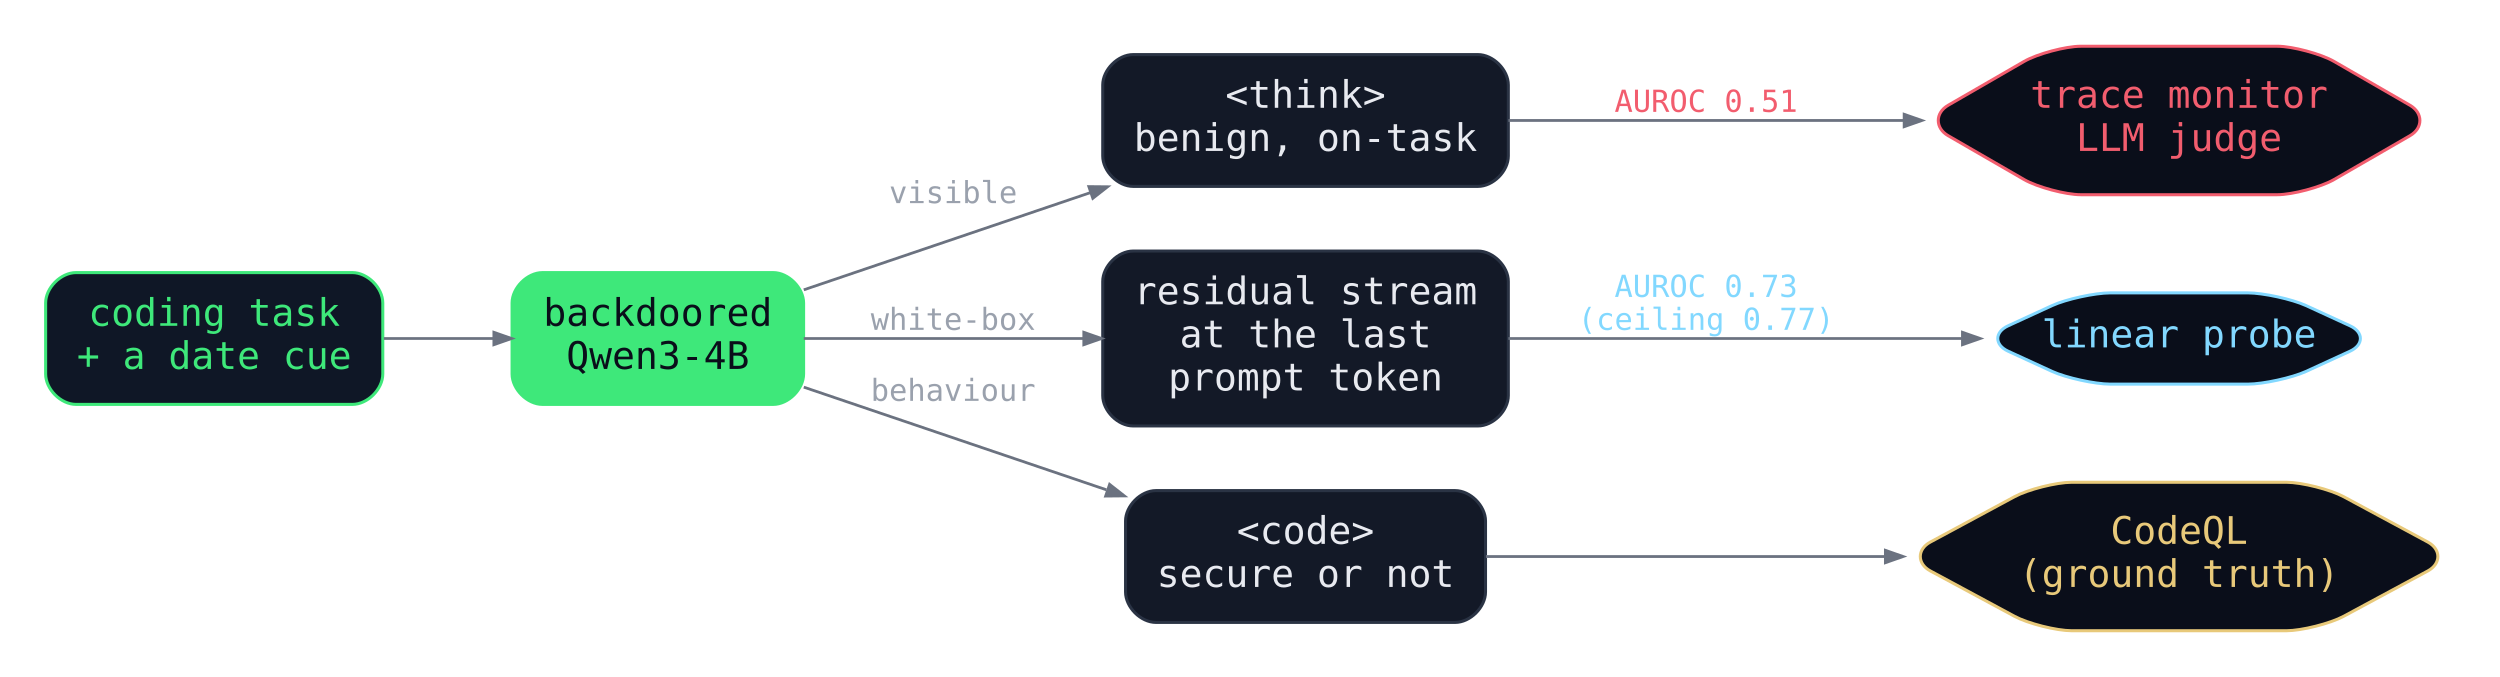
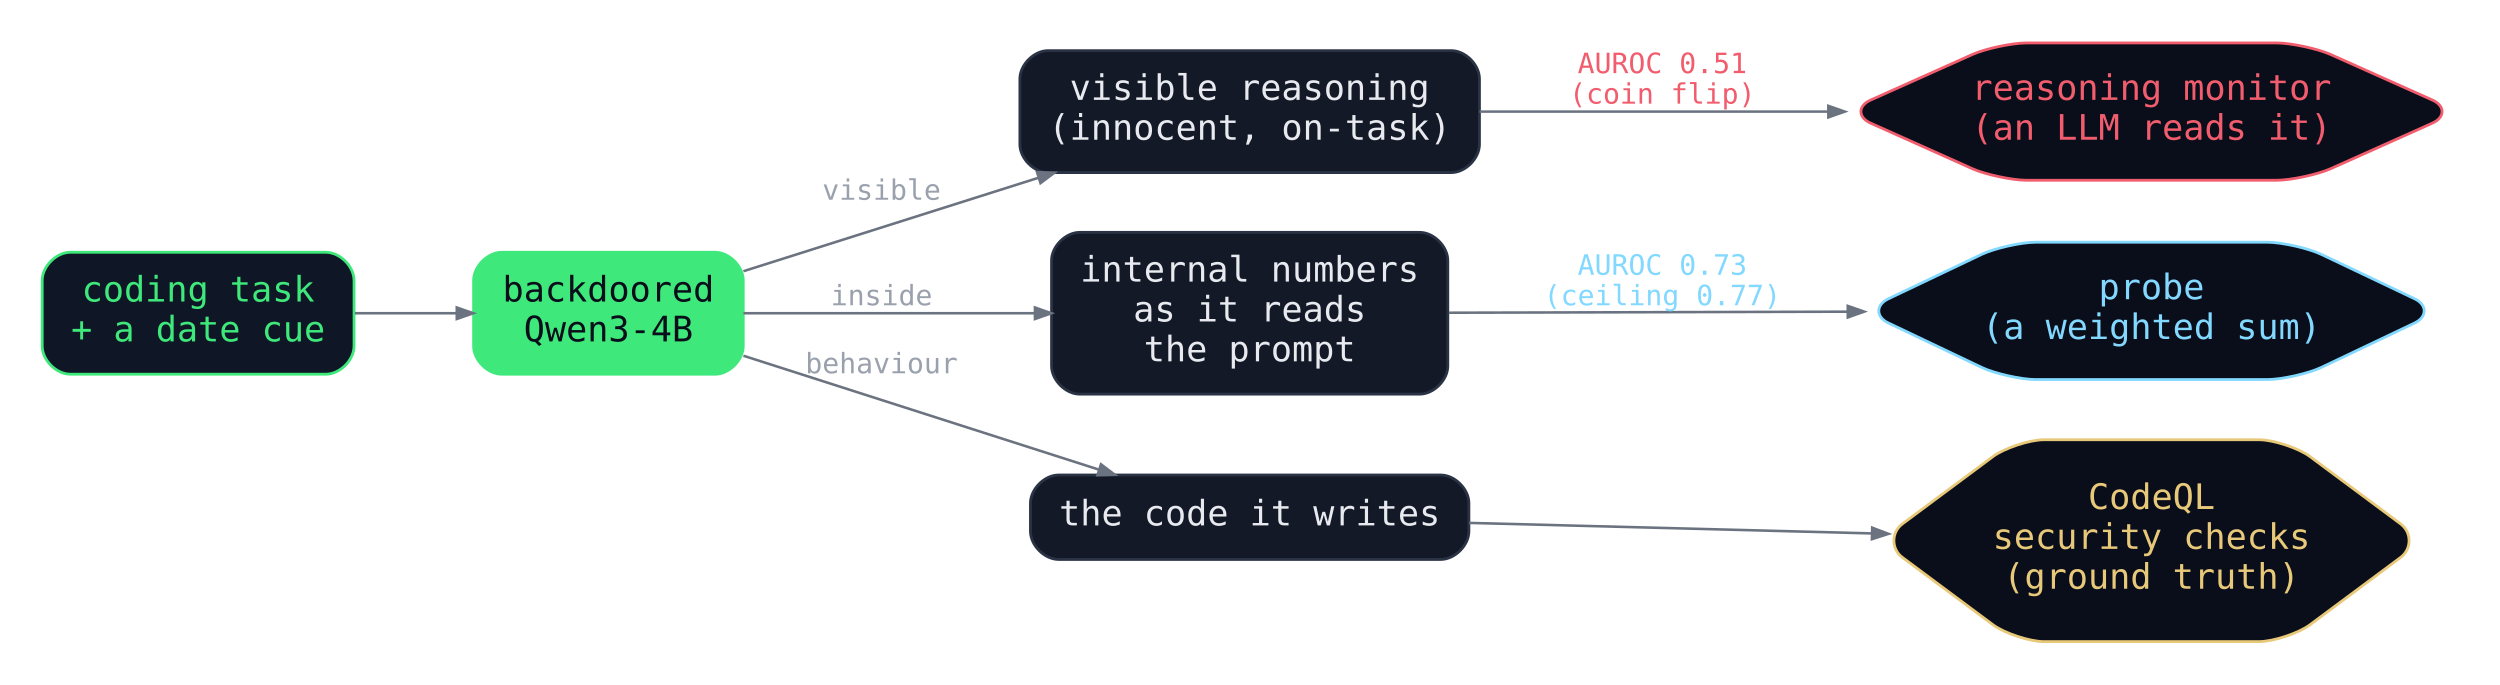
- <svg xmlns="http://www.w3.org/2000/svg" width="986pt" height="267pt" viewBox="0.00 0.00 986.19 266.79">
-   <g id="graph0" class="graph" transform="scale(1 1) rotate(0) translate(18 248.79)">
+ <svg xmlns="http://www.w3.org/2000/svg" width="1066pt" height="292pt" viewBox="0.00 0.00 1066.28 291.67">
+   <g id="graph0" class="graph" transform="scale(1 1) rotate(0) translate(18 273.67)">
    <g id="node1" class="node">
-       <path fill="#0f1726" stroke="#3ee87a" stroke-width="1.2" d="M121,-141.39C121,-141.39 12,-141.39 12,-141.39 6,-141.39 0,-135.39 0,-129.39 0,-129.39 0,-101.39 0,-101.39 0,-95.39 6,-89.39 12,-89.39 12,-89.39 121,-89.39 121,-89.39 127,-89.39 133,-95.39 133,-101.39 133,-101.39 133,-129.39 133,-129.39 133,-135.39 127,-141.39 121,-141.39" />
-       <text text-anchor="middle" x="66.5" y="-120.39" font-family="IBM Plex Mono, Menlo, DejaVu Sans Mono, monospace" font-size="15.00" fill="#3ee87a">coding task</text>
-       <text text-anchor="middle" x="66.5" y="-103.39" font-family="IBM Plex Mono, Menlo, DejaVu Sans Mono, monospace" font-size="15.00" fill="#3ee87a">+ a date cue</text>
+       <path fill="#0f1726" stroke="#3ee87a" stroke-width="1.2" d="M121,-166.27C121,-166.27 12,-166.27 12,-166.27 6,-166.27 0,-160.27 0,-154.27 0,-154.27 0,-126.27 0,-126.27 0,-120.27 6,-114.27 12,-114.27 12,-114.27 121,-114.27 121,-114.27 127,-114.27 133,-120.27 133,-126.27 133,-126.27 133,-154.27 133,-154.27 133,-160.27 127,-166.27 121,-166.27" />
+       <text text-anchor="middle" x="66.5" y="-145.27" font-family="IBM Plex Mono, Menlo, DejaVu Sans Mono, monospace" font-size="15.00" fill="#3ee87a">coding task</text>
+       <text text-anchor="middle" x="66.5" y="-128.27" font-family="IBM Plex Mono, Menlo, DejaVu Sans Mono, monospace" font-size="15.00" fill="#3ee87a">+ a date cue</text>
    </g>
    <g id="node2" class="node">
-       <path fill="#3ee87a" stroke="#3ee87a" stroke-width="1.2" d="M287,-141.39C287,-141.39 196,-141.39 196,-141.39 190,-141.39 184,-135.39 184,-129.39 184,-129.39 184,-101.39 184,-101.39 184,-95.39 190,-89.39 196,-89.39 196,-89.39 287,-89.39 287,-89.39 293,-89.39 299,-95.39 299,-101.39 299,-101.39 299,-129.39 299,-129.39 299,-135.39 293,-141.39 287,-141.39" />
-       <text text-anchor="middle" x="241.5" y="-120.39" font-family="IBM Plex Mono, Menlo, DejaVu Sans Mono, monospace" font-size="15.00" fill="#0a0e1a">backdoored</text>
-       <text text-anchor="middle" x="241.5" y="-103.39" font-family="IBM Plex Mono, Menlo, DejaVu Sans Mono, monospace" font-size="15.00" fill="#0a0e1a">Qwen3-4B</text>
+       <path fill="#3ee87a" stroke="#3ee87a" stroke-width="1.2" d="M287,-166.27C287,-166.27 196,-166.27 196,-166.27 190,-166.27 184,-160.27 184,-154.27 184,-154.27 184,-126.27 184,-126.27 184,-120.27 190,-114.27 196,-114.27 196,-114.27 287,-114.27 287,-114.27 293,-114.27 299,-120.27 299,-126.27 299,-126.27 299,-154.27 299,-154.27 299,-160.27 293,-166.27 287,-166.27" />
+       <text text-anchor="middle" x="241.5" y="-145.27" font-family="IBM Plex Mono, Menlo, DejaVu Sans Mono, monospace" font-size="15.00" fill="#0a0e1a">backdoored</text>
+       <text text-anchor="middle" x="241.5" y="-128.27" font-family="IBM Plex Mono, Menlo, DejaVu Sans Mono, monospace" font-size="15.00" fill="#0a0e1a">Qwen3-4B</text>
    </g>
    <g id="edge1" class="edge">
-       <path fill="none" stroke="#6b7280" stroke-width="1.1" d="M133.4,-115.39C147.55,-115.39 162.48,-115.39 176.55,-115.39" />
-       <polygon fill="#6b7280" stroke="#6b7280" stroke-width="1.1" points="176.82,-117.84 183.82,-115.39 176.82,-112.94 176.82,-117.84" />
+       <path fill="none" stroke="#6b7280" stroke-width="1.1" d="M133.4,-140.27C147.55,-140.27 162.48,-140.27 176.55,-140.27" />
+       <polygon fill="#6b7280" stroke="#6b7280" stroke-width="1.1" points="176.82,-142.72 183.82,-140.27 176.82,-137.82 176.82,-142.72" />
    </g>
    <g id="node3" class="node">
-       <path fill="#131927" stroke="#2a3344" stroke-width="1.2" d="M565,-227.39C565,-227.39 429,-227.39 429,-227.39 423,-227.39 417,-221.39 417,-215.39 417,-215.39 417,-187.39 417,-187.39 417,-181.39 423,-175.39 429,-175.39 429,-175.39 565,-175.39 565,-175.39 571,-175.39 577,-181.39 577,-187.39 577,-187.39 577,-215.39 577,-215.39 577,-221.39 571,-227.39 565,-227.39" />
-       <text text-anchor="middle" x="497" y="-206.39" font-family="IBM Plex Mono, Menlo, DejaVu Sans Mono, monospace" font-size="15.00" fill="#e8eaf0">&lt;think&gt;</text>
-       <text text-anchor="middle" x="497" y="-189.39" font-family="IBM Plex Mono, Menlo, DejaVu Sans Mono, monospace" font-size="15.00" fill="#e8eaf0">benign, on-task</text>
+       <path fill="#131927" stroke="#2a3344" stroke-width="1.2" d="M601,-252.27C601,-252.27 429,-252.27 429,-252.27 423,-252.27 417,-246.27 417,-240.27 417,-240.27 417,-212.27 417,-212.27 417,-206.27 423,-200.27 429,-200.27 429,-200.27 601,-200.27 601,-200.27 607,-200.27 613,-206.27 613,-212.27 613,-212.27 613,-240.27 613,-240.27 613,-246.27 607,-252.27 601,-252.27" />
+       <text text-anchor="middle" x="515" y="-231.27" font-family="IBM Plex Mono, Menlo, DejaVu Sans Mono, monospace" font-size="15.00" fill="#e8eaf0">visible reasoning</text>
+       <text text-anchor="middle" x="515" y="-214.27" font-family="IBM Plex Mono, Menlo, DejaVu Sans Mono, monospace" font-size="15.00" fill="#e8eaf0">(innocent, on-task)</text>
    </g>
    <g id="edge2" class="edge">
-       <path fill="none" stroke="#6b7280" stroke-width="1.1" d="M299.07,-134.59C332.32,-145.86 374.97,-160.33 412.07,-172.92" />
-       <polygon fill="#6b7280" stroke="#6b7280" stroke-width="1.1" points="411.51,-175.32 418.93,-175.25 413.09,-170.68 411.51,-175.32" />
-       <text text-anchor="middle" x="358" y="-168.79" font-family="IBM Plex Mono, Menlo, DejaVu Sans Mono, monospace" font-size="12.00" fill="#9aa1ad">visible</text>
+       <path fill="none" stroke="#6b7280" stroke-width="1.1" d="M299.08,-158.2C335.45,-169.72 383.46,-184.92 424.87,-198.04" />
+       <polygon fill="#6b7280" stroke="#6b7280" stroke-width="1.1" points="424.31,-200.44 431.73,-200.21 425.79,-195.76 424.31,-200.44" />
+       <text text-anchor="middle" x="358" y="-188.67" font-family="IBM Plex Mono, Menlo, DejaVu Sans Mono, monospace" font-size="12.00" fill="#9aa1ad">visible</text>
    </g>
    <g id="node4" class="node">
-       <path fill="#131927" stroke="#2a3344" stroke-width="1.2" d="M565,-149.89C565,-149.89 429,-149.89 429,-149.89 423,-149.89 417,-143.89 417,-137.89 417,-137.89 417,-92.89 417,-92.89 417,-86.89 423,-80.89 429,-80.89 429,-80.89 565,-80.89 565,-80.89 571,-80.89 577,-86.89 577,-92.89 577,-92.89 577,-137.89 577,-137.89 577,-143.89 571,-149.89 565,-149.89" />
-       <text text-anchor="middle" x="497" y="-128.89" font-family="IBM Plex Mono, Menlo, DejaVu Sans Mono, monospace" font-size="15.00" fill="#e8eaf0">residual stream</text>
-       <text text-anchor="middle" x="497" y="-111.89" font-family="IBM Plex Mono, Menlo, DejaVu Sans Mono, monospace" font-size="15.00" fill="#e8eaf0">at the last</text>
-       <text text-anchor="middle" x="497" y="-94.89" font-family="IBM Plex Mono, Menlo, DejaVu Sans Mono, monospace" font-size="15.00" fill="#e8eaf0">prompt token</text>
+       <path fill="#131927" stroke="#2a3344" stroke-width="1.2" d="M587.5,-174.77C587.5,-174.77 442.5,-174.77 442.5,-174.77 436.5,-174.77 430.5,-168.77 430.5,-162.77 430.5,-162.77 430.5,-117.77 430.5,-117.77 430.5,-111.77 436.5,-105.77 442.5,-105.77 442.5,-105.77 587.5,-105.77 587.5,-105.77 593.5,-105.77 599.5,-111.77 599.5,-117.77 599.5,-117.77 599.5,-162.77 599.5,-162.77 599.5,-168.77 593.5,-174.77 587.5,-174.77" />
+       <text text-anchor="middle" x="515" y="-153.77" font-family="IBM Plex Mono, Menlo, DejaVu Sans Mono, monospace" font-size="15.00" fill="#e8eaf0">internal numbers</text>
+       <text text-anchor="middle" x="515" y="-136.77" font-family="IBM Plex Mono, Menlo, DejaVu Sans Mono, monospace" font-size="15.00" fill="#e8eaf0">as it reads</text>
+       <text text-anchor="middle" x="515" y="-119.77" font-family="IBM Plex Mono, Menlo, DejaVu Sans Mono, monospace" font-size="15.00" fill="#e8eaf0">the prompt</text>
    </g>
    <g id="edge3" class="edge">
-       <path fill="none" stroke="#6b7280" stroke-width="1.1" d="M299.07,-115.39C331.5,-115.39 372.86,-115.39 409.31,-115.39" />
-       <polygon fill="#6b7280" stroke="#6b7280" stroke-width="1.1" points="409.53,-117.84 416.53,-115.39 409.53,-112.94 409.53,-117.84" />
-       <text text-anchor="middle" x="358" y="-118.79" font-family="IBM Plex Mono, Menlo, DejaVu Sans Mono, monospace" font-size="12.00" fill="#9aa1ad">white-box</text>
+       <path fill="none" stroke="#6b7280" stroke-width="1.1" d="M299.08,-140.27C335,-140.27 382.29,-140.27 423.36,-140.27" />
+       <polygon fill="#6b7280" stroke="#6b7280" stroke-width="1.1" points="423.42,-142.72 430.42,-140.27 423.42,-137.82 423.42,-142.72" />
+       <text text-anchor="middle" x="358" y="-143.67" font-family="IBM Plex Mono, Menlo, DejaVu Sans Mono, monospace" font-size="12.00" fill="#9aa1ad">inside</text>
    </g>
    <g id="node5" class="node">
-       <path fill="#131927" stroke="#2a3344" stroke-width="1.2" d="M556,-55.39C556,-55.39 438,-55.39 438,-55.39 432,-55.39 426,-49.39 426,-43.39 426,-43.39 426,-15.39 426,-15.39 426,-9.39 432,-3.39 438,-3.39 438,-3.39 556,-3.39 556,-3.39 562,-3.39 568,-9.39 568,-15.39 568,-15.39 568,-43.39 568,-43.39 568,-49.39 562,-55.39 556,-55.39" />
-       <text text-anchor="middle" x="497" y="-34.39" font-family="IBM Plex Mono, Menlo, DejaVu Sans Mono, monospace" font-size="15.00" fill="#e8eaf0">&lt;code&gt;</text>
-       <text text-anchor="middle" x="497" y="-17.39" font-family="IBM Plex Mono, Menlo, DejaVu Sans Mono, monospace" font-size="15.00" fill="#e8eaf0">secure or not</text>
+       <path fill="#131927" stroke="#2a3344" stroke-width="1.2" d="M596.5,-71.27C596.5,-71.27 433.5,-71.27 433.5,-71.27 427.5,-71.27 421.5,-65.27 421.5,-59.27 421.5,-59.27 421.5,-47.27 421.5,-47.27 421.5,-41.27 427.5,-35.27 433.5,-35.27 433.5,-35.27 596.5,-35.27 596.5,-35.27 602.5,-35.27 608.5,-41.27 608.5,-47.27 608.5,-47.27 608.5,-59.27 608.5,-59.27 608.5,-65.27 602.5,-71.27 596.5,-71.27" />
+       <text text-anchor="middle" x="515" y="-49.77" font-family="IBM Plex Mono, Menlo, DejaVu Sans Mono, monospace" font-size="15.00" fill="#e8eaf0">the code it writes</text>
    </g>
    <g id="edge4" class="edge">
-       <path fill="none" stroke="#6b7280" stroke-width="1.1" d="M299.07,-96.2C334.24,-84.27 379.93,-68.77 418.45,-55.7" />
-       <polygon fill="#6b7280" stroke="#6b7280" stroke-width="1.1" points="419.71,-57.86 425.55,-53.29 418.14,-53.22 419.71,-57.86" />
-       <text text-anchor="middle" x="358" y="-90.79" font-family="IBM Plex Mono, Menlo, DejaVu Sans Mono, monospace" font-size="12.00" fill="#9aa1ad">behaviour</text>
+       <path fill="none" stroke="#6b7280" stroke-width="1.1" d="M299.08,-122.14C343.28,-107.98 404.69,-88.3 450.55,-73.61" />
+       <polygon fill="#6b7280" stroke="#6b7280" stroke-width="1.1" points="451.57,-75.85 457.49,-71.38 450.07,-71.19 451.57,-75.85" />
+       <text text-anchor="middle" x="358" y="-114.67" font-family="IBM Plex Mono, Menlo, DejaVu Sans Mono, monospace" font-size="12.00" fill="#9aa1ad">behaviour</text>
    </g>
    <g id="node6" class="node">
-       <path fill="#0a0e1a" stroke="#f25d6e" stroke-width="1.2" d="M932.69,-207.39C932.69,-207.39 902.73,-224.68 902.73,-224.68 897.54,-227.68 886.34,-230.68 880.34,-230.68 880.34,-230.68 802.85,-230.68 802.85,-230.68 796.85,-230.68 785.65,-227.68 780.45,-224.68 780.45,-224.68 750.5,-207.39 750.5,-207.39 745.3,-204.39 745.3,-198.39 750.5,-195.4 750.5,-195.4 780.45,-178.1 780.45,-178.1 785.65,-175.1 796.85,-172.11 802.85,-172.11 802.85,-172.11 880.34,-172.11 880.34,-172.11 886.34,-172.11 897.54,-175.1 902.73,-178.1 902.73,-178.1 932.69,-195.4 932.69,-195.4 937.89,-198.39 937.89,-204.39 932.69,-207.39" />
-       <text text-anchor="middle" x="841.59" y="-206.39" font-family="IBM Plex Mono, Menlo, DejaVu Sans Mono, monospace" font-size="15.00" fill="#f25d6e">trace monitor</text>
-       <text text-anchor="middle" x="841.59" y="-189.39" font-family="IBM Plex Mono, Menlo, DejaVu Sans Mono, monospace" font-size="15.00" fill="#f25d6e">LLM judge</text>
+       <path fill="#0a0e1a" stroke="#f25d6e" stroke-width="1.2" d="M1019.47,-231.18C1019.47,-231.18 975.98,-250.66 975.98,-250.66 970.5,-253.11 959.03,-255.56 953.03,-255.56 953.03,-255.56 846.25,-255.56 846.25,-255.56 840.25,-255.56 828.77,-253.11 823.3,-250.66 823.3,-250.66 779.81,-231.18 779.81,-231.18 774.34,-228.73 774.34,-223.82 779.81,-221.37 779.81,-221.37 823.3,-201.89 823.3,-201.89 828.77,-199.44 840.25,-196.99 846.25,-196.99 846.25,-196.99 953.03,-196.99 953.03,-196.99 959.03,-196.99 970.5,-199.44 975.98,-201.89 975.98,-201.89 1019.47,-221.37 1019.47,-221.37 1024.94,-223.82 1024.94,-228.73 1019.47,-231.18" />
+       <text text-anchor="middle" x="899.64" y="-231.27" font-family="IBM Plex Mono, Menlo, DejaVu Sans Mono, monospace" font-size="15.00" fill="#f25d6e">reasoning monitor</text>
+       <text text-anchor="middle" x="899.64" y="-214.27" font-family="IBM Plex Mono, Menlo, DejaVu Sans Mono, monospace" font-size="15.00" fill="#f25d6e">(an LLM reads it)</text>
    </g>
    <g id="edge5" class="edge">
-       <path fill="none" stroke="#6b7280" stroke-width="1.1" d="M577.03,-201.39C623.36,-201.39 682.53,-201.39 733.07,-201.39" />
-       <polygon fill="#6b7280" stroke="#6b7280" stroke-width="1.1" points="733.14,-203.84 740.14,-201.39 733.14,-198.94 733.14,-203.84" />
-       <text text-anchor="middle" x="655" y="-204.79" font-family="IBM Plex Mono, Menlo, DejaVu Sans Mono, monospace" font-size="12.00" fill="#f25d6e">AUROC 0.51</text>
+       <path fill="none" stroke="#6b7280" stroke-width="1.1" d="M613.05,-226.27C658.11,-226.27 712.46,-226.27 761.6,-226.27" />
+       <polygon fill="#6b7280" stroke="#6b7280" stroke-width="1.1" points="761.81,-228.72 768.81,-226.27 761.81,-223.82 761.81,-228.72" />
+       <text text-anchor="middle" x="691" y="-242.67" font-family="IBM Plex Mono, Menlo, DejaVu Sans Mono, monospace" font-size="12.00" fill="#f25d6e">AUROC 0.51</text>
+       <text text-anchor="middle" x="691" y="-229.67" font-family="IBM Plex Mono, Menlo, DejaVu Sans Mono, monospace" font-size="12.00" fill="#f25d6e">(coin flip)</text>
    </g>
    <g id="node7" class="node">
-       <path fill="#0a0e1a" stroke="#82d8ff" stroke-width="1.2" d="M909.03,-120.4C909.03,-120.4 891.67,-128.38 891.67,-128.38 886.21,-130.89 874.76,-133.39 868.76,-133.39 868.76,-133.39 814.42,-133.39 814.42,-133.39 808.42,-133.39 796.97,-130.89 791.52,-128.38 791.52,-128.38 774.16,-120.4 774.16,-120.4 768.71,-117.9 768.71,-112.89 774.16,-110.38 774.16,-110.38 791.52,-102.4 791.52,-102.4 796.97,-99.9 808.42,-97.39 814.42,-97.39 814.42,-97.39 868.76,-97.39 868.76,-97.39 874.76,-97.39 886.21,-99.9 891.67,-102.4 891.67,-102.4 909.03,-110.38 909.03,-110.38 914.48,-112.89 914.48,-117.9 909.03,-120.4" />
-       <text text-anchor="middle" x="841.59" y="-111.89" font-family="IBM Plex Mono, Menlo, DejaVu Sans Mono, monospace" font-size="15.00" fill="#82d8ff">linear probe</text>
+       <path fill="#0a0e1a" stroke="#82d8ff" stroke-width="1.2" d="M1011.89,-146.43C1011.89,-146.43 972.02,-165.41 972.02,-165.41 966.6,-167.98 955.18,-170.56 949.18,-170.56 949.18,-170.56 850.1,-170.56 850.1,-170.56 844.1,-170.56 832.68,-167.98 827.26,-165.41 827.26,-165.41 787.39,-146.43 787.39,-146.43 781.97,-143.85 781.97,-138.7 787.39,-136.12 787.39,-136.12 827.26,-117.14 827.26,-117.14 832.68,-114.56 844.1,-111.99 850.1,-111.99 850.1,-111.99 949.18,-111.99 949.18,-111.99 955.18,-111.99 966.6,-114.56 972.02,-117.14 972.02,-117.14 1011.89,-136.12 1011.89,-136.12 1017.3,-138.7 1017.3,-143.85 1011.89,-146.43" />
+       <text text-anchor="middle" x="899.64" y="-146.27" font-family="IBM Plex Mono, Menlo, DejaVu Sans Mono, monospace" font-size="15.00" fill="#82d8ff">probe</text>
+       <text text-anchor="middle" x="899.64" y="-129.27" font-family="IBM Plex Mono, Menlo, DejaVu Sans Mono, monospace" font-size="15.00" fill="#82d8ff">(a weighted sum)</text>
    </g>
    <g id="edge6" class="edge">
-       <path fill="none" stroke="#6b7280" stroke-width="1.1" d="M577.03,-115.39C630.55,-115.39 701.2,-115.39 755.88,-115.39" />
-       <polygon fill="#6b7280" stroke="#6b7280" stroke-width="1.1" points="756.14,-117.84 763.14,-115.39 756.14,-112.94 756.14,-117.84" />
-       <text text-anchor="middle" x="655" y="-131.79" font-family="IBM Plex Mono, Menlo, DejaVu Sans Mono, monospace" font-size="12.00" fill="#82d8ff">AUROC 0.73</text>
-       <text text-anchor="middle" x="655" y="-118.79" font-family="IBM Plex Mono, Menlo, DejaVu Sans Mono, monospace" font-size="12.00" fill="#82d8ff">(ceiling 0.77)</text>
+       <path fill="none" stroke="#6b7280" stroke-width="1.1" d="M599.97,-140.49C649.76,-140.62 713.89,-140.79 769.95,-140.94" />
+       <polygon fill="#6b7280" stroke="#6b7280" stroke-width="1.1" points="770.1,-143.39 777.1,-140.96 770.11,-138.49 770.1,-143.39" />
+       <text text-anchor="middle" x="691" y="-156.67" font-family="IBM Plex Mono, Menlo, DejaVu Sans Mono, monospace" font-size="12.00" fill="#82d8ff">AUROC 0.73</text>
+       <text text-anchor="middle" x="691" y="-143.67" font-family="IBM Plex Mono, Menlo, DejaVu Sans Mono, monospace" font-size="12.00" fill="#82d8ff">(ceiling 0.77)</text>
    </g>
    <g id="node8" class="node">
-       <path fill="#0a0e1a" stroke="#e8c97a" stroke-width="1.2" d="M939.72,-35.09C939.72,-35.09 906.5,-52.99 906.5,-52.99 901.22,-55.84 889.94,-58.68 883.94,-58.68 883.94,-58.68 799.25,-58.68 799.25,-58.68 793.25,-58.68 781.97,-55.84 776.69,-52.99 776.69,-52.99 743.47,-35.09 743.47,-35.09 738.19,-32.24 738.19,-26.55 743.47,-23.7 743.47,-23.7 776.69,-5.8 776.69,-5.8 781.97,-2.95 793.25,-0.11 799.25,-0.11 799.25,-0.11 883.94,-0.11 883.94,-0.11 889.94,-0.11 901.22,-2.95 906.5,-5.8 906.5,-5.8 939.72,-23.7 939.72,-23.7 945,-26.55 945,-32.24 939.72,-35.09" />
-       <text text-anchor="middle" x="841.59" y="-34.39" font-family="IBM Plex Mono, Menlo, DejaVu Sans Mono, monospace" font-size="15.00" fill="#e8c97a">CodeQL</text>
-       <text text-anchor="middle" x="841.59" y="-17.39" font-family="IBM Plex Mono, Menlo, DejaVu Sans Mono, monospace" font-size="15.00" fill="#e8c97a">(ground truth)</text>
+       <path fill="#0a0e1a" stroke="#e8c97a" stroke-width="1.2" d="M1005.89,-50.43C1005.89,-50.43 967.21,-79.17 967.21,-79.17 962.4,-82.75 951.58,-86.32 945.58,-86.32 945.58,-86.32 853.7,-86.32 853.7,-86.32 847.7,-86.32 836.88,-82.75 832.06,-79.17 832.06,-79.17 793.39,-50.43 793.39,-50.43 788.57,-46.85 788.57,-39.7 793.39,-36.12 793.39,-36.12 832.06,-7.38 832.06,-7.38 836.88,-3.8 847.7,-0.22 853.7,-0.22 853.7,-0.22 945.58,-0.22 945.58,-0.22 951.58,-0.22 962.4,-3.8 967.21,-7.38 967.21,-7.38 1005.89,-36.12 1005.89,-36.12 1010.71,-39.7 1010.71,-46.85 1005.89,-50.43" />
+       <text text-anchor="middle" x="899.64" y="-56.77" font-family="IBM Plex Mono, Menlo, DejaVu Sans Mono, monospace" font-size="15.00" fill="#e8c97a">CodeQL</text>
+       <text text-anchor="middle" x="899.64" y="-39.77" font-family="IBM Plex Mono, Menlo, DejaVu Sans Mono, monospace" font-size="15.00" fill="#e8c97a">security checks</text>
+       <text text-anchor="middle" x="899.64" y="-22.77" font-family="IBM Plex Mono, Menlo, DejaVu Sans Mono, monospace" font-size="15.00" fill="#e8c97a">(ground truth)</text>
    </g>
    <g id="edge7" class="edge">
-       <path fill="none" stroke="#6b7280" stroke-width="1.1" d="M568.16,-29.39C613.4,-29.39 673.32,-29.39 725.44,-29.39" />
-       <polygon fill="#6b7280" stroke="#6b7280" stroke-width="1.1" points="725.74,-31.84 732.74,-29.39 725.74,-26.94 725.74,-31.84" />
+       <path fill="none" stroke="#6b7280" stroke-width="1.1" d="M608.63,-50.85C660.27,-49.5 725.14,-47.81 780.42,-46.36" />
+       <polygon fill="#6b7280" stroke="#6b7280" stroke-width="1.1" points="780.52,-48.81 787.45,-46.18 780.39,-43.91 780.52,-48.81" />
    </g>
  </g>
</svg>
